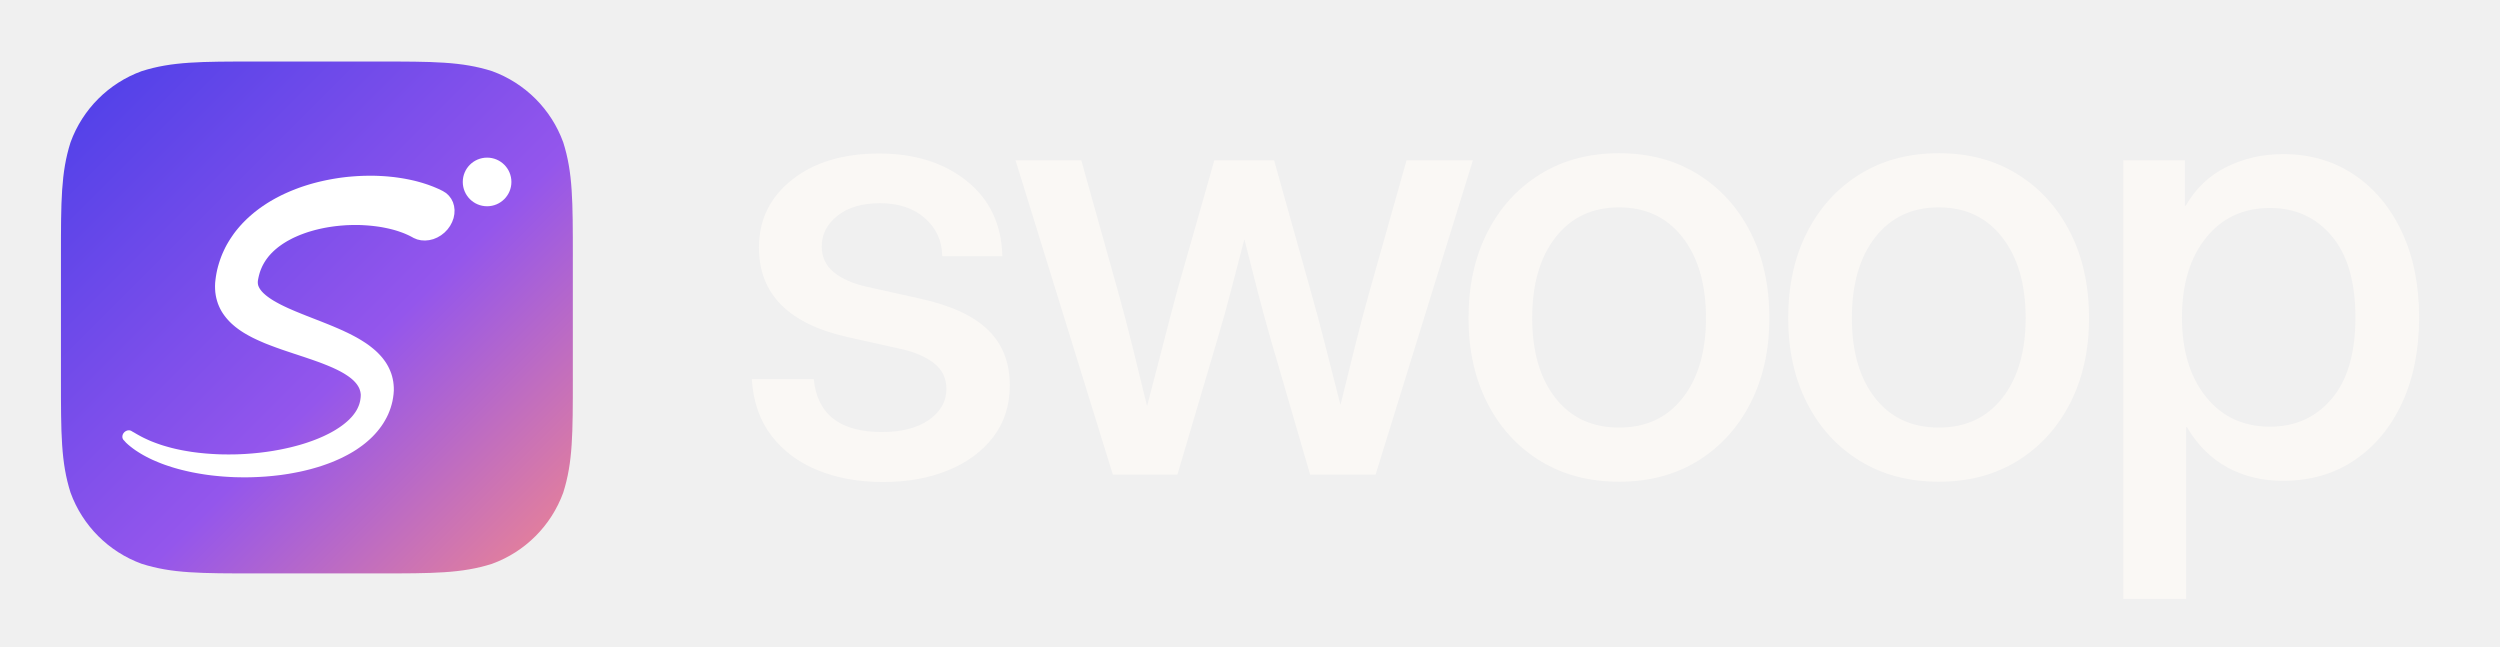
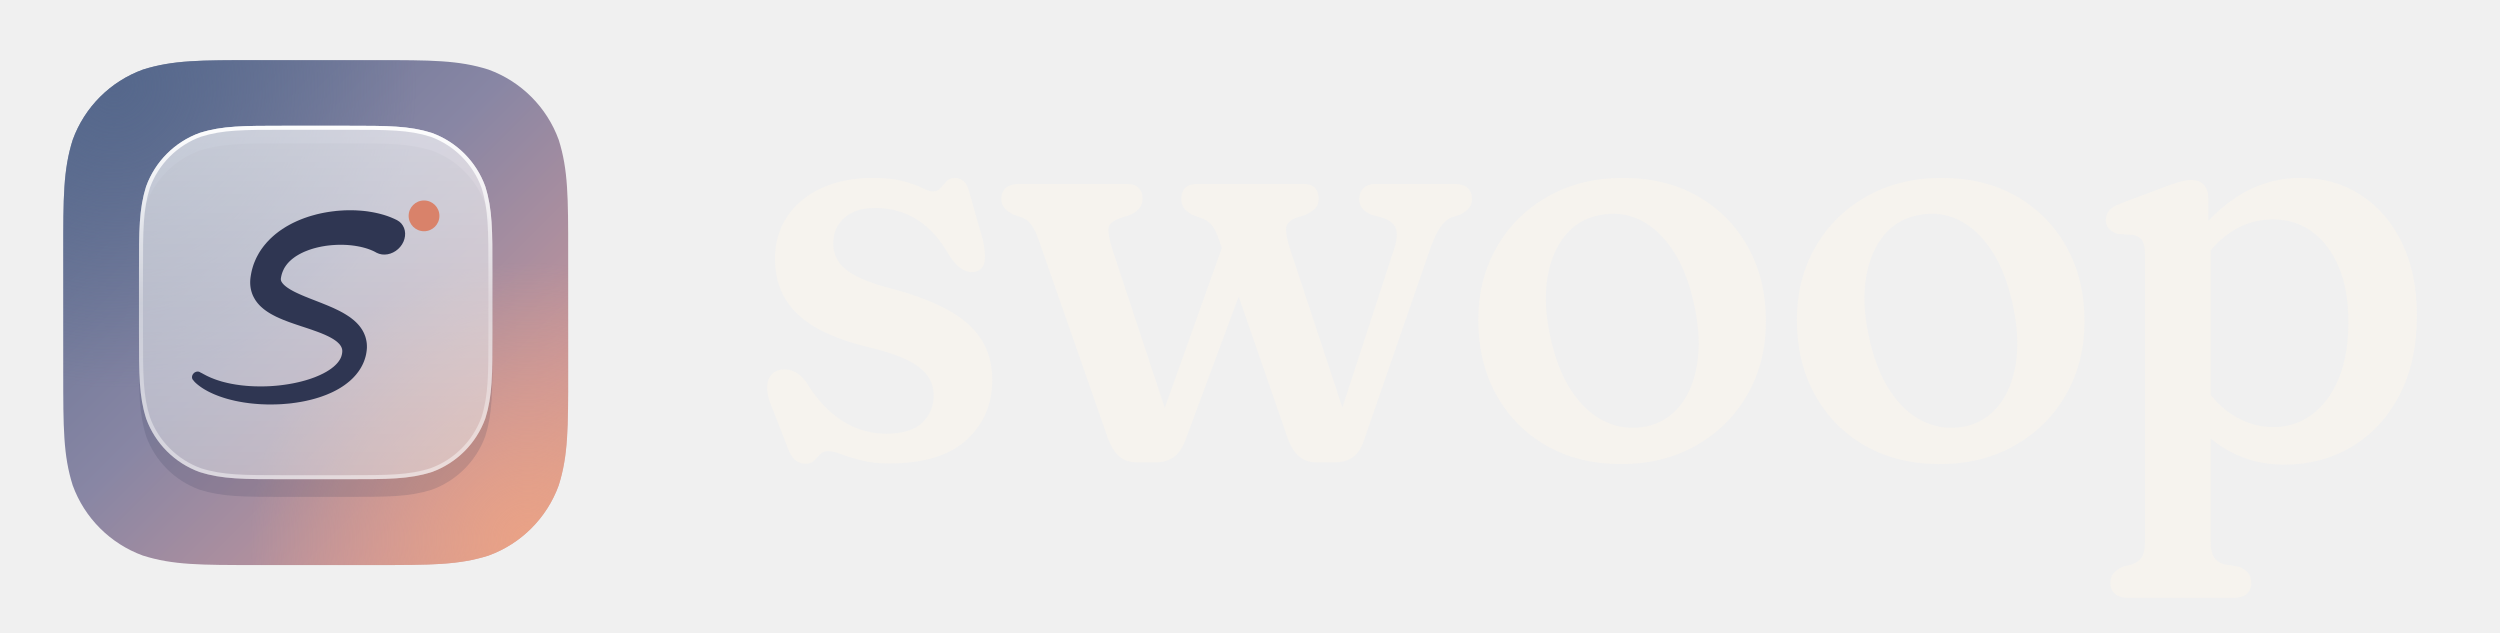
- <svg xmlns="http://www.w3.org/2000/svg" width="820" height="212" viewBox="0 0 820.48 211.74">
+ <svg xmlns="http://www.w3.org/2000/svg" width="830" height="210" viewBox="0 0 829.70 210.45">
  <defs>
    <linearGradient id="sym" x1="0" y1="0" x2="1" y2="1">
-       <stop offset="0" stop-color="#4B3FE8" />
-       <stop offset=".58" stop-color="#9456EC" />
-       <stop offset="1" stop-color="#F0868F" />
+       <stop offset="0" stop-color="#5A6D8F" />
+       <stop offset=".45" stop-color="#8886A4" />
+       <stop offset=".8" stop-color="#C3949B" />
+       <stop offset="1" stop-color="#DE9F8E" />
+     </linearGradient>
+     <radialGradient id="symPeach" cx=".92" cy=".95" r=".55">
+       <stop offset="0" stop-color="#EDA384" stop-opacity=".85" />
+       <stop offset="1" stop-color="#EDA384" stop-opacity="0" />
+     </radialGradient>
+     <radialGradient id="symSlate" cx=".1" cy=".05" r=".6">
+       <stop offset="0" stop-color="#52658A" stop-opacity=".8" />
+       <stop offset="1" stop-color="#52658A" stop-opacity="0" />
+     </radialGradient>
+     <linearGradient id="frost" x1="0" y1="0" x2="0" y2="1">
+       <stop offset="0" stop-color="#fff" stop-opacity=".66" />
+       <stop offset="1" stop-color="#fff" stop-opacity=".44" />
+     </linearGradient>
+     <linearGradient id="frostEdge" x1="0" y1="0" x2="0" y2="1">
+       <stop offset="0" stop-color="#fff" stop-opacity=".95" />
+       <stop offset=".5" stop-color="#fff" stop-opacity=".25" />
+       <stop offset="1" stop-color="#fff" stop-opacity=".45" />
    </linearGradient>
    <linearGradient id="shg" x1="0" y1="0" x2="1" y2="1">
-       <stop offset="0" stop-color="#12A594" />
-       <stop offset="1" stop-color="#0B6E8C" />
+       <stop offset="0" stop-color="#8DBDB2" />
+       <stop offset="1" stop-color="#4F857F" />
    </linearGradient>
  </defs>
  <path d="M84.20,20.00 L123.80,20.00 C142.28,20.00 151.53,20.00 161.48,23.15 C172.34,27.10 180.90,35.66 184.85,46.52 C188.00,56.47 188.00,65.72 188.00,84.20 L188.00,123.80 C188.00,142.28 188.00,151.53 184.85,161.48 C180.90,172.34 172.34,180.90 161.48,184.85 C151.53,188.00 142.28,188.00 123.80,188.00 L84.20,188.00 C65.72,188.00 56.47,188.00 46.52,184.85 C35.66,180.90 27.10,172.34 23.15,161.48 C20.00,151.53 20.00,142.28 20.00,123.80 L20.00,84.20 C20.00,65.72 20.00,56.47 23.15,46.52 C27.10,35.66 35.66,27.10 46.52,23.15 C56.47,20.00 65.72,20.00 84.20,20.00 Z" fill="url(#sym)" />
-   <path d="M40.73,144.38 L41.35,145.08 L42.07,145.74 L42.83,146.37 L43.62,146.98 L44.44,147.57 L45.30,148.13 L46.18,148.68 L47.09,149.21 L48.02,149.71 L48.98,150.20 L49.96,150.67 L50.97,151.11 L51.99,151.54 L53.04,151.96 L54.10,152.35 L55.19,152.72 L56.29,153.08 L57.41,153.42 L58.55,153.74 L59.70,154.04 L60.86,154.32 L62.04,154.59 L63.23,154.84 L64.43,155.07 L65.64,155.28 L66.87,155.48 L68.10,155.66 L69.34,155.82 L70.59,155.96 L71.84,156.08 L73.10,156.19 L74.37,156.28 L75.64,156.35 L76.91,156.41 L78.19,156.44 L79.47,156.46 L80.75,156.46 L82.03,156.45 L83.31,156.41 L84.59,156.36 L85.87,156.29 L87.14,156.21 L88.41,156.10 L89.68,155.98 L90.94,155.84 L92.20,155.69 L93.45,155.51 L94.69,155.32 L95.93,155.10 L97.15,154.87 L98.37,154.63 L99.58,154.36 L100.78,154.07 L101.96,153.77 L103.14,153.44 L104.30,153.10 L105.45,152.74 L106.58,152.35 L107.70,151.95 L108.81,151.53 L109.90,151.08 L110.97,150.61 L112.03,150.13 L113.06,149.61 L114.08,149.08 L115.09,148.52 L116.07,147.94 L117.03,147.33 L117.96,146.69 L118.88,146.03 L119.77,145.34 L120.63,144.62 L121.47,143.87 L122.28,143.09 L123.05,142.28 L123.80,141.43 L124.50,140.56 L125.17,139.66 L125.80,138.72 L126.38,137.75 L126.92,136.76 L127.41,135.74 L127.84,134.69 L128.22,133.62 L128.54,132.54 L128.81,131.43 L129.01,130.31 L129.16,129.18 L129.25,127.98 L129.24,126.92 L129.17,125.98 L129.06,125.06 L128.89,124.16 L128.68,123.29 L128.42,122.44 L128.11,121.62 L127.76,120.82 L127.38,120.05 L126.96,119.31 L126.51,118.60 L126.02,117.92 L125.51,117.26 L124.97,116.63 L124.41,116.03 L123.83,115.44 L123.23,114.88 L122.60,114.34 L121.96,113.82 L121.31,113.31 L120.64,112.82 L119.95,112.35 L119.25,111.90 L118.54,111.45 L117.82,111.02 L117.09,110.60 L116.35,110.20 L115.59,109.80 L114.83,109.41 L114.06,109.03 L113.29,108.67 L112.51,108.30 L111.72,107.95 L110.93,107.60 L110.13,107.26 L109.34,106.92 L108.53,106.59 L107.73,106.26 L106.93,105.94 L106.13,105.62 L105.33,105.30 L104.53,104.99 L103.73,104.68 L102.94,104.37 L102.15,104.06 L101.37,103.75 L100.59,103.45 L99.82,103.14 L99.06,102.84 L98.31,102.53 L97.57,102.23 L96.84,101.93 L96.12,101.62 L95.41,101.31 L94.72,101.01 L94.05,100.70 L93.39,100.39 L92.75,100.08 L92.13,99.77 L91.52,99.45 L90.94,99.14 L90.38,98.82 L89.84,98.51 L89.32,98.19 L88.83,97.87 L88.37,97.56 L87.93,97.24 L87.52,96.93 L87.14,96.62 L86.79,96.31 L86.46,96.01 L86.17,95.71 L85.90,95.42 L85.67,95.13 L85.46,94.86 L85.28,94.59 L85.13,94.34 L85.00,94.09 L84.89,93.86 L84.80,93.63 L84.73,93.42 L84.68,93.20 L84.65,93.00 L84.62,92.79 L84.61,92.57 L84.61,92.35 L84.62,92.12 L84.65,91.86 L84.70,91.57 L84.82,90.97 L84.95,90.38 L85.10,89.81 L85.26,89.26 L85.44,88.72 L85.64,88.20 L85.85,87.70 L86.07,87.21 L86.31,86.74 L86.57,86.27 L86.83,85.82 L87.11,85.38 L87.41,84.94 L87.72,84.52 L88.04,84.10 L88.38,83.69 L88.74,83.29 L89.11,82.89 L89.50,82.50 L89.90,82.12 L90.32,81.74 L90.76,81.37 L91.21,81.00 L91.68,80.64 L92.17,80.29 L92.67,79.94 L93.19,79.60 L93.72,79.27 L94.27,78.94 L94.84,78.63 L95.42,78.32 L96.01,78.01 L96.62,77.72 L97.25,77.44 L97.89,77.16 L98.54,76.89 L99.20,76.64 L99.87,76.39 L100.56,76.15 L101.25,75.92 L101.96,75.71 L102.68,75.50 L103.40,75.30 L104.13,75.12 L104.88,74.94 L105.62,74.78 L106.38,74.62 L107.14,74.48 L107.90,74.35 L108.67,74.23 L109.45,74.12 L110.23,74.02 L111.01,73.94 L111.79,73.86 L112.57,73.80 L113.36,73.74 L114.14,73.70 L114.93,73.67 L115.71,73.65 L116.49,73.65 L117.27,73.65 L118.05,73.66 L118.83,73.69 L119.60,73.73 L120.36,73.78 L121.12,73.84 L121.87,73.91 L122.62,73.99 L123.36,74.08 L124.09,74.18 L124.82,74.29 L125.53,74.41 L126.23,74.55 L126.93,74.69 L127.61,74.84 L128.28,75.00 L128.94,75.17 L129.59,75.35 L130.22,75.54 L130.84,75.74 L131.44,75.95 L132.03,76.16 L132.60,76.38 L133.15,76.61 L133.69,76.85 L134.21,77.09 L134.71,77.34 L135.19,77.59 L135.74,77.90 L136.92,78.39 L138.19,78.67 L139.52,78.75 L140.87,78.62 L142.22,78.29 L143.52,77.75 L144.75,77.03 L145.88,76.14 L146.88,75.10 L147.72,73.94 L148.38,72.69 L148.86,71.38 L149.12,70.04 L149.18,68.71 L149.02,67.41 L148.66,66.18 L148.09,65.05 L147.34,64.05 L146.43,63.19 L145.36,62.52 L144.64,62.16 L143.82,61.77 L142.99,61.41 L142.15,61.06 L141.30,60.74 L140.43,60.42 L139.55,60.13 L138.67,59.85 L137.77,59.59 L136.87,59.34 L135.95,59.11 L135.03,58.90 L134.09,58.70 L133.15,58.52 L132.21,58.35 L131.25,58.20 L130.29,58.06 L129.32,57.93 L128.34,57.83 L127.36,57.73 L126.37,57.65 L125.38,57.59 L124.39,57.54 L123.39,57.50 L122.38,57.48 L121.37,57.48 L120.36,57.49 L119.35,57.51 L118.33,57.55 L117.31,57.60 L116.29,57.67 L115.27,57.75 L114.24,57.84 L113.22,57.95 L112.19,58.08 L111.17,58.22 L110.15,58.38 L109.13,58.55 L108.11,58.74 L107.09,58.94 L106.07,59.16 L105.06,59.39 L104.04,59.64 L103.04,59.90 L102.03,60.18 L101.03,60.48 L100.04,60.79 L99.05,61.12 L98.06,61.47 L97.08,61.84 L96.11,62.22 L95.14,62.62 L94.18,63.04 L93.23,63.47 L92.29,63.92 L91.35,64.40 L90.42,64.89 L89.51,65.40 L88.60,65.93 L87.71,66.48 L86.82,67.06 L85.95,67.65 L85.09,68.26 L84.25,68.90 L83.41,69.56 L82.60,70.24 L81.80,70.94 L81.02,71.66 L80.26,72.41 L79.51,73.18 L78.79,73.97 L78.09,74.79 L77.41,75.62 L76.76,76.48 L76.14,77.37 L75.54,78.27 L74.97,79.19 L74.42,80.13 L73.91,81.10 L73.44,82.08 L72.99,83.08 L72.58,84.09 L72.21,85.12 L71.87,86.17 L71.56,87.23 L71.29,88.30 L71.06,89.38 L70.87,90.48 L70.72,91.60 L70.61,92.63 L70.57,93.67 L70.59,94.69 L70.66,95.70 L70.80,96.68 L70.99,97.64 L71.24,98.57 L71.53,99.47 L71.88,100.33 L72.27,101.16 L72.70,101.95 L73.17,102.70 L73.68,103.42 L74.21,104.10 L74.77,104.75 L75.35,105.37 L75.95,105.96 L76.58,106.52 L77.22,107.06 L77.88,107.57 L78.55,108.06 L79.24,108.53 L79.94,108.98 L80.66,109.41 L81.38,109.82 L82.12,110.22 L82.86,110.61 L83.62,110.98 L84.38,111.34 L85.16,111.69 L85.94,112.03 L86.72,112.37 L87.51,112.69 L88.31,113.00 L89.12,113.31 L89.92,113.61 L90.73,113.91 L91.55,114.20 L92.36,114.49 L93.18,114.77 L94.00,115.05 L94.81,115.32 L95.63,115.59 L96.44,115.87 L97.26,116.13 L98.06,116.40 L98.87,116.67 L99.67,116.93 L100.46,117.20 L101.25,117.47 L102.03,117.73 L102.80,118.00 L103.56,118.27 L104.32,118.54 L105.06,118.81 L105.79,119.09 L106.50,119.37 L107.21,119.65 L107.89,119.93 L108.57,120.22 L109.22,120.50 L109.86,120.80 L110.48,121.09 L111.08,121.39 L111.66,121.69 L112.22,122.00 L112.75,122.30 L113.26,122.61 L113.75,122.93 L114.22,123.24 L114.66,123.56 L115.07,123.87 L115.46,124.19 L115.82,124.51 L116.16,124.83 L116.46,125.15 L116.75,125.47 L117.00,125.78 L117.24,126.10 L117.44,126.41 L117.63,126.72 L117.79,127.03 L117.94,127.35 L118.06,127.67 L118.16,127.99 L118.25,128.32 L118.32,128.66 L118.37,129.02 L118.40,129.28 L118.39,129.80 L118.35,130.35 L118.28,130.88 L118.19,131.40 L118.07,131.90 L117.93,132.40 L117.76,132.88 L117.56,133.36 L117.34,133.84 L117.09,134.32 L116.81,134.79 L116.50,135.26 L116.15,135.74 L115.78,136.21 L115.37,136.69 L114.92,137.16 L114.44,137.64 L113.93,138.11 L113.38,138.58 L112.80,139.05 L112.19,139.51 L111.54,139.97 L110.86,140.42 L110.15,140.87 L109.41,141.31 L108.64,141.74 L107.84,142.16 L107.01,142.57 L106.15,142.98 L105.27,143.37 L104.37,143.75 L103.44,144.12 L102.49,144.48 L101.52,144.82 L100.53,145.16 L99.52,145.48 L98.49,145.79 L97.44,146.08 L96.38,146.36 L95.30,146.63 L94.21,146.88 L93.10,147.12 L91.98,147.35 L90.85,147.56 L89.72,147.76 L88.57,147.94 L87.41,148.11 L86.25,148.26 L85.08,148.40 L83.91,148.52 L82.73,148.63 L81.54,148.72 L80.36,148.80 L79.17,148.86 L77.98,148.91 L76.80,148.94 L75.61,148.95 L74.43,148.95 L73.24,148.94 L72.07,148.91 L70.89,148.86 L69.73,148.80 L68.57,148.72 L67.41,148.63 L66.27,148.52 L65.13,148.40 L64.01,148.26 L62.89,148.11 L61.79,147.93 L60.70,147.75 L59.63,147.55 L58.56,147.33 L57.52,147.10 L56.48,146.85 L55.47,146.58 L54.47,146.30 L53.49,146.01 L52.54,145.70 L51.60,145.37 L50.68,145.03 L49.78,144.68 L48.90,144.31 L48.05,143.92 L47.22,143.53 L46.41,143.12 L45.62,142.69 L44.85,142.26 L44.11,141.82 L43.32,141.38 L43.10,141.23 L42.84,141.12 L42.57,141.05 L42.29,141.03 L41.99,141.05 L41.70,141.12 L41.42,141.23 L41.15,141.38 L40.90,141.57 L40.68,141.79 L40.49,142.04 L40.34,142.31 L40.24,142.59 L40.17,142.88 L40.16,143.17 L40.18,143.45 L40.26,143.72 L40.38,143.97 L40.53,144.19 Z" fill="#FFFFFF" />
-   <circle cx="159.86" cy="59.52" r="7.98" fill="#FFFFFF" />
-   <path d="M289.805 158.004Q277.988 158.004 268.516 154.195Q259.043 150.387 253.232 142.867Q247.422 135.348 246.738 124.215H267.051Q268.809 141.598 289.414 141.598Q299.18 141.598 304.893 137.594Q310.605 133.59 310.605 127.438Q310.605 122.164 306.504 118.99Q302.402 115.816 295.762 114.352L278.672 110.543Q249.082 104.098 249.082 81.051Q249.082 67.379 259.971 58.785Q270.859 50.191 288.535 50.191Q306.016 50.191 317.295 59.225Q328.574 68.258 328.965 83.883H309.238Q309.141 76.363 303.574 71.432Q298.008 66.5 288.828 66.5Q280.039 66.5 274.863 70.602Q269.688 74.703 269.688 80.66Q269.688 85.934 273.643 89.156Q277.598 92.379 284.531 93.941L302.109 97.848Q317.148 101.168 324.277 108.102Q331.406 115.035 331.406 126.266Q331.406 136.129 325.986 143.209Q320.566 150.289 311.191 154.146Q301.816 158.004 289.805 158.004Z M365.227 155.562 333.293 52.438H354.875L366.691 94.625Q369.328 104.0 371.721 113.766Q374.113 123.531 376.457 133.102Q378.996 123.531 381.486 113.766Q383.977 104.0 386.516 94.625L398.527 52.438H418.156L429.973 94.625Q432.609 103.902 435.051 113.57Q437.492 123.238 439.934 132.711Q442.277 123.238 444.67 113.57Q447.062 103.902 449.699 94.625L461.613 52.438H483.391L451.457 155.562H429.973L416.887 110.641Q414.641 102.828 412.541 94.625Q410.441 86.422 408.391 78.316Q406.242 86.422 404.143 94.625Q402.043 102.828 399.699 110.641L386.418 155.562Z M531.371 157.906Q516.625 157.906 505.492 151.07Q494.359 144.234 488.158 132.125Q481.957 120.016 481.957 104.195Q481.957 88.18 488.158 76.021Q494.359 63.863 505.492 56.979Q516.625 50.094 531.371 50.094Q546.117 50.094 557.201 56.979Q568.285 63.863 574.486 76.021Q580.688 88.18 580.688 104.195Q580.688 120.016 574.486 132.125Q568.285 144.234 557.201 151.07Q546.117 157.906 531.371 157.906ZM531.371 140.133Q544.652 140.133 552.27 130.367Q559.887 120.602 559.887 104.195Q559.887 87.594 552.221 77.73Q544.555 67.867 531.371 67.867Q518.188 67.867 510.521 77.682Q502.855 87.496 502.855 104.195Q502.855 120.699 510.473 130.416Q518.09 140.133 531.371 140.133Z M636.285 157.906Q621.539 157.906 610.406 151.07Q599.273 144.234 593.072 132.125Q586.871 120.016 586.871 104.195Q586.871 88.18 593.072 76.021Q599.273 63.863 610.406 56.979Q621.539 50.094 636.285 50.094Q651.031 50.094 662.115 56.979Q673.199 63.863 679.4 76.021Q685.602 88.18 685.602 104.195Q685.602 120.016 679.4 132.125Q673.199 144.234 662.115 151.07Q651.031 157.906 636.285 157.906ZM636.285 140.133Q649.566 140.133 657.184 130.367Q664.801 120.602 664.801 104.195Q664.801 87.594 657.135 77.73Q649.469 67.867 636.285 67.867Q623.102 67.867 615.436 77.682Q607.77 87.496 607.77 104.195Q607.77 120.699 615.387 130.416Q623.004 140.133 636.285 140.133Z M696.863 196.383V52.438H717.078V67.281H717.371Q722.254 58.785 730.75 54.586Q739.246 50.387 749.305 50.387Q762.586 50.387 772.645 57.174Q782.703 63.961 788.318 76.021Q793.934 88.082 793.934 104.0Q793.934 119.918 788.367 131.979Q782.801 144.039 772.742 150.826Q762.684 157.613 749.207 157.613Q739.148 157.613 731.043 153.219Q722.938 148.824 717.762 140.035H717.469V196.383ZM745.008 139.84Q757.508 139.84 765.271 130.66Q773.035 121.48 773.035 104.0Q773.035 86.52 765.271 77.291Q757.508 68.062 745.008 68.062Q731.824 68.062 723.963 77.877Q716.102 87.691 716.102 104.0Q716.102 120.211 723.963 130.025Q731.824 139.84 745.008 139.84Z" fill="#FAF8F5" />
+   <path d="M84.20,20.00 L123.80,20.00 C142.28,20.00 151.53,20.00 161.48,23.15 C172.34,27.10 180.90,35.66 184.85,46.52 C188.00,56.47 188.00,65.72 188.00,84.20 L188.00,123.80 C188.00,142.28 188.00,151.53 184.85,161.48 C180.90,172.34 172.34,180.90 161.48,184.85 C151.53,188.00 142.28,188.00 123.80,188.00 L84.20,188.00 C65.72,188.00 56.47,188.00 46.52,184.85 C35.66,180.90 27.10,172.34 23.15,161.48 C20.00,151.53 20.00,142.28 20.00,123.80 L20.00,84.20 C20.00,65.72 20.00,56.47 23.15,46.52 C27.10,35.66 35.66,27.10 46.52,23.15 C56.47,20.00 65.72,20.00 84.20,20.00 Z" fill="url(#symSlate)" />
+   <path d="M84.20,20.00 L123.80,20.00 C142.28,20.00 151.53,20.00 161.48,23.15 C172.34,27.10 180.90,35.66 184.85,46.52 C188.00,56.47 188.00,65.72 188.00,84.20 L188.00,123.80 C188.00,142.28 188.00,151.53 184.85,161.48 C180.90,172.34 172.34,180.90 161.48,184.85 C151.53,188.00 142.28,188.00 123.80,188.00 L84.20,188.00 C65.72,188.00 56.47,188.00 46.52,184.85 C35.66,180.90 27.10,172.34 23.15,161.48 C20.00,151.53 20.00,142.28 20.00,123.80 L20.00,84.20 C20.00,65.72 20.00,56.47 23.15,46.52 C27.10,35.66 35.66,27.10 46.52,23.15 C56.47,20.00 65.72,20.00 84.20,20.00 Z" fill="url(#symPeach)" />
+   <path d="M93.99,47.72 L114.01,47.72 C128.06,47.72 135.08,47.72 142.64,50.11 C150.90,53.12 157.40,59.62 160.41,67.88 C162.80,75.44 162.80,82.46 162.80,96.51 L162.80,116.53 C162.80,130.58 162.80,137.60 160.41,145.16 C157.40,153.42 150.90,159.92 142.64,162.93 C135.08,165.32 128.06,165.32 114.01,165.32 L93.99,165.32 C79.94,165.32 72.92,165.32 65.36,162.93 C57.10,159.92 50.60,153.42 47.59,145.16 C45.20,137.60 45.20,130.58 45.20,116.53 L45.20,96.51 C45.20,82.46 45.20,75.44 47.59,67.88 C50.60,59.62 57.10,53.12 65.36,50.11 C72.92,47.72 79.94,47.72 93.99,47.72 Z" fill="#2F3652" fill-opacity=".16" />
+   <path d="M93.99,41.84 L114.01,41.84 C128.06,41.84 135.08,41.84 142.64,44.23 C150.90,47.24 157.40,53.74 160.41,62.00 C162.80,69.56 162.80,76.58 162.80,90.63 L162.80,110.65 C162.80,124.70 162.80,131.72 160.41,139.28 C157.40,147.54 150.90,154.04 142.64,157.05 C135.08,159.44 128.06,159.44 114.01,159.44 L93.99,159.44 C79.94,159.44 72.92,159.44 65.36,157.05 C57.10,154.04 50.60,147.54 47.59,139.28 C45.20,131.72 45.20,124.70 45.20,110.65 L45.20,90.63 C45.20,76.58 45.20,69.56 47.59,62.00 C50.60,53.74 57.10,47.24 65.36,44.23 C72.92,41.84 79.94,41.84 93.99,41.84 Z" fill="url(#frost)" />
+   <path d="M93.64,42.51 L114.36,42.51 C128.11,42.51 134.99,42.51 142.40,44.85 C150.48,47.79 156.85,54.16 159.79,62.24 C162.13,69.65 162.13,76.53 162.13,90.28 L162.13,111.00 C162.13,124.75 162.13,131.63 159.79,139.04 C156.85,147.12 150.48,153.49 142.40,156.43 C134.99,158.77 128.11,158.77 114.36,158.77 L93.64,158.77 C79.89,158.77 73.01,158.77 65.60,156.43 C57.52,153.49 51.15,147.12 48.21,139.04 C45.87,131.63 45.87,124.75 45.87,111.00 L45.87,90.28 C45.87,76.53 45.87,69.65 48.21,62.24 C51.15,54.16 57.52,47.79 65.60,44.85 C73.01,42.51 79.89,42.51 93.64,42.51 Z" fill="none" stroke="url(#frostEdge)" stroke-width="1.34" />
+   <path d="M63.35,126.60 L63.73,127.08 L64.20,127.52 L64.69,127.94 L65.20,128.34 L65.73,128.73 L66.29,129.11 L66.86,129.47 L67.45,129.81 L68.06,130.15 L68.68,130.47 L69.32,130.77 L69.97,131.07 L70.64,131.35 L71.32,131.62 L72.01,131.88 L72.71,132.12 L73.43,132.36 L74.15,132.58 L74.89,132.79 L75.64,132.99 L76.39,133.17 L77.15,133.35 L77.92,133.51 L78.70,133.66 L79.49,133.80 L80.28,133.93 L81.08,134.04 L81.88,134.15 L82.69,134.24 L83.50,134.32 L84.32,134.39 L85.14,134.45 L85.96,134.50 L86.78,134.53 L87.61,134.56 L88.44,134.57 L89.27,134.57 L90.09,134.56 L90.92,134.54 L91.75,134.51 L92.58,134.47 L93.40,134.41 L94.23,134.34 L95.05,134.27 L95.87,134.18 L96.68,134.07 L97.49,133.96 L98.30,133.83 L99.10,133.70 L99.90,133.55 L100.69,133.39 L101.47,133.21 L102.25,133.03 L103.02,132.83 L103.79,132.62 L104.55,132.39 L105.29,132.16 L106.03,131.91 L106.77,131.64 L107.49,131.37 L108.20,131.07 L108.90,130.77 L109.60,130.45 L110.28,130.11 L110.95,129.76 L111.61,129.39 L112.25,129.01 L112.89,128.60 L113.51,128.18 L114.11,127.74 L114.70,127.28 L115.28,126.81 L115.83,126.31 L116.37,125.79 L116.89,125.24 L117.39,124.68 L117.86,124.09 L118.31,123.49 L118.73,122.86 L119.12,122.21 L119.48,121.54 L119.81,120.85 L120.10,120.15 L120.35,119.43 L120.57,118.70 L120.75,117.96 L120.88,117.20 L120.98,116.45 L121.04,115.64 L121.03,114.91 L120.99,114.28 L120.91,113.66 L120.79,113.05 L120.65,112.46 L120.47,111.88 L120.26,111.33 L120.03,110.79 L119.77,110.28 L119.49,109.78 L119.18,109.31 L118.86,108.85 L118.52,108.41 L118.16,107.99 L117.79,107.59 L117.40,107.20 L117.00,106.83 L116.59,106.47 L116.16,106.13 L115.73,105.79 L115.29,105.47 L114.84,105.17 L114.38,104.87 L113.92,104.58 L113.45,104.30 L112.97,104.02 L112.48,103.76 L112.00,103.50 L111.50,103.25 L111.00,103.01 L110.50,102.77 L109.99,102.53 L109.48,102.30 L108.97,102.08 L108.46,101.86 L107.94,101.64 L107.43,101.43 L106.91,101.22 L106.39,101.01 L105.88,100.80 L105.36,100.60 L104.85,100.40 L104.34,100.20 L103.83,100.00 L103.32,99.80 L102.82,99.61 L102.32,99.41 L101.83,99.22 L101.35,99.02 L100.87,98.83 L100.39,98.64 L99.93,98.44 L99.47,98.25 L99.02,98.05 L98.59,97.86 L98.16,97.66 L97.74,97.47 L97.33,97.27 L96.94,97.08 L96.56,96.88 L96.19,96.68 L95.84,96.48 L95.50,96.29 L95.18,96.09 L94.88,95.89 L94.59,95.70 L94.32,95.50 L94.07,95.31 L93.84,95.12 L93.62,94.93 L93.43,94.75 L93.25,94.57 L93.10,94.40 L92.96,94.23 L92.84,94.07 L92.74,93.92 L92.65,93.78 L92.58,93.65 L92.53,93.52 L92.48,93.40 L92.45,93.29 L92.43,93.19 L92.41,93.09 L92.40,92.98 L92.40,92.88 L92.40,92.77 L92.41,92.65 L92.43,92.52 L92.45,92.37 L92.52,92.01 L92.60,91.65 L92.69,91.30 L92.79,90.97 L92.90,90.65 L93.02,90.34 L93.15,90.04 L93.28,89.75 L93.42,89.46 L93.57,89.18 L93.73,88.91 L93.90,88.65 L94.08,88.39 L94.26,88.14 L94.46,87.89 L94.66,87.64 L94.88,87.40 L95.10,87.16 L95.33,86.93 L95.58,86.70 L95.83,86.47 L96.10,86.24 L96.37,86.02 L96.66,85.80 L96.96,85.58 L97.26,85.37 L97.58,85.16 L97.91,84.96 L98.25,84.76 L98.60,84.56 L98.96,84.37 L99.33,84.18 L99.71,84.00 L100.09,83.82 L100.49,83.65 L100.89,83.49 L101.31,83.33 L101.73,83.17 L102.16,83.02 L102.59,82.88 L103.03,82.74 L103.48,82.61 L103.94,82.49 L104.40,82.37 L104.86,82.26 L105.33,82.16 L105.81,82.06 L106.28,81.97 L106.77,81.89 L107.25,81.81 L107.74,81.74 L108.23,81.68 L108.72,81.63 L109.21,81.58 L109.71,81.54 L110.20,81.51 L110.70,81.48 L111.19,81.46 L111.69,81.45 L112.18,81.44 L112.67,81.44 L113.16,81.45 L113.65,81.47 L114.13,81.49 L114.62,81.52 L115.10,81.56 L115.57,81.60 L116.04,81.65 L116.51,81.71 L116.97,81.77 L117.43,81.85 L117.88,81.92 L118.32,82.01 L118.76,82.09 L119.18,82.19 L119.61,82.29 L120.02,82.40 L120.43,82.51 L120.82,82.63 L121.21,82.75 L121.59,82.88 L121.96,83.02 L122.31,83.15 L122.66,83.30 L122.99,83.44 L123.32,83.59 L123.63,83.75 L123.93,83.91 L124.27,84.10 L125.10,84.44 L126.00,84.65 L126.94,84.70 L127.89,84.61 L128.84,84.37 L129.76,83.99 L130.63,83.48 L131.42,82.86 L132.13,82.12 L132.72,81.31 L133.19,80.43 L133.52,79.50 L133.71,78.56 L133.75,77.62 L133.64,76.70 L133.38,75.83 L132.98,75.04 L132.46,74.33 L131.81,73.73 L131.06,73.25 L130.59,73.02 L130.06,72.77 L129.51,72.53 L128.96,72.30 L128.41,72.09 L127.84,71.88 L127.27,71.69 L126.70,71.51 L126.11,71.34 L125.52,71.18 L124.93,71.03 L124.33,70.89 L123.72,70.76 L123.11,70.64 L122.49,70.53 L121.87,70.43 L121.25,70.33 L120.62,70.25 L119.98,70.18 L119.35,70.12 L118.71,70.07 L118.06,70.03 L117.41,69.99 L116.76,69.97 L116.11,69.96 L115.46,69.95 L114.80,69.96 L114.14,69.97 L113.48,69.99 L112.82,70.03 L112.16,70.07 L111.49,70.12 L110.83,70.18 L110.17,70.26 L109.50,70.34 L108.84,70.43 L108.17,70.53 L107.51,70.64 L106.84,70.76 L106.18,70.89 L105.52,71.03 L104.86,71.18 L104.20,71.34 L103.55,71.52 L102.89,71.70 L102.24,71.89 L101.59,72.09 L100.95,72.31 L100.31,72.53 L99.67,72.77 L99.03,73.02 L98.40,73.28 L97.77,73.55 L97.15,73.84 L96.53,74.13 L95.92,74.44 L95.32,74.76 L94.71,75.10 L94.12,75.44 L93.53,75.81 L92.95,76.18 L92.38,76.57 L91.81,76.97 L91.26,77.39 L90.71,77.82 L90.17,78.27 L89.65,78.73 L89.13,79.21 L88.63,79.70 L88.14,80.21 L87.66,80.73 L87.20,81.27 L86.75,81.82 L86.32,82.39 L85.90,82.97 L85.50,83.57 L85.12,84.18 L84.77,84.81 L84.43,85.44 L84.11,86.09 L83.82,86.76 L83.54,87.43 L83.29,88.11 L83.07,88.80 L82.87,89.50 L82.69,90.21 L82.54,90.93 L82.41,91.65 L82.30,92.39 L82.23,93.08 L82.20,93.78 L82.21,94.47 L82.26,95.15 L82.35,95.81 L82.48,96.46 L82.65,97.09 L82.85,97.69 L83.08,98.28 L83.35,98.83 L83.64,99.36 L83.95,99.87 L84.29,100.35 L84.64,100.81 L85.01,101.24 L85.40,101.66 L85.80,102.05 L86.22,102.42 L86.64,102.78 L87.08,103.12 L87.52,103.44 L87.97,103.75 L88.43,104.04 L88.90,104.33 L89.37,104.60 L89.86,104.86 L90.34,105.11 L90.83,105.36 L91.33,105.59 L91.83,105.82 L92.34,106.04 L92.85,106.26 L93.36,106.47 L93.88,106.67 L94.40,106.87 L94.92,107.07 L95.44,107.26 L95.96,107.44 L96.49,107.63 L97.01,107.81 L97.54,107.99 L98.07,108.17 L98.59,108.34 L99.11,108.52 L99.63,108.69 L100.15,108.86 L100.67,109.03 L101.18,109.20 L101.69,109.37 L102.19,109.54 L102.69,109.71 L103.18,109.89 L103.66,110.06 L104.14,110.23 L104.61,110.40 L105.08,110.58 L105.53,110.75 L105.98,110.93 L106.41,111.11 L106.84,111.29 L107.25,111.47 L107.65,111.66 L108.04,111.84 L108.42,112.03 L108.78,112.22 L109.13,112.41 L109.46,112.60 L109.78,112.79 L110.08,112.98 L110.37,113.18 L110.64,113.37 L110.89,113.56 L111.13,113.76 L111.34,113.95 L111.54,114.14 L111.73,114.33 L111.90,114.51 L112.05,114.70 L112.18,114.88 L112.30,115.06 L112.41,115.23 L112.50,115.41 L112.58,115.58 L112.65,115.76 L112.71,115.93 L112.76,116.11 L112.80,116.30 L112.82,116.50 L112.84,116.62 L112.84,116.91 L112.82,117.23 L112.78,117.54 L112.73,117.84 L112.66,118.13 L112.58,118.41 L112.49,118.69 L112.38,118.96 L112.25,119.24 L112.11,119.51 L111.94,119.79 L111.76,120.06 L111.56,120.34 L111.34,120.62 L111.10,120.90 L110.83,121.19 L110.55,121.47 L110.24,121.76 L109.91,122.05 L109.55,122.33 L109.18,122.62 L108.78,122.90 L108.36,123.18 L107.93,123.45 L107.47,123.73 L106.99,123.99 L106.49,124.26 L105.97,124.51 L105.44,124.77 L104.89,125.01 L104.32,125.25 L103.74,125.49 L103.14,125.71 L102.53,125.93 L101.91,126.14 L101.27,126.34 L100.62,126.54 L99.96,126.72 L99.29,126.90 L98.61,127.07 L97.92,127.23 L97.22,127.38 L96.51,127.53 L95.80,127.66 L95.08,127.79 L94.35,127.90 L93.62,128.01 L92.88,128.11 L92.14,128.20 L91.40,128.28 L90.65,128.35 L89.90,128.41 L89.15,128.46 L88.39,128.50 L87.64,128.53 L86.89,128.55 L86.13,128.56 L85.38,128.56 L84.63,128.55 L83.89,128.54 L83.14,128.51 L82.40,128.47 L81.67,128.43 L80.93,128.37 L80.21,128.30 L79.49,128.23 L78.77,128.14 L78.07,128.04 L77.37,127.94 L76.68,127.82 L76.00,127.70 L75.32,127.56 L74.66,127.42 L74.01,127.26 L73.36,127.10 L72.73,126.93 L72.11,126.74 L71.51,126.55 L70.91,126.35 L70.33,126.14 L69.77,125.92 L69.21,125.70 L68.67,125.46 L68.15,125.22 L67.63,124.97 L67.14,124.71 L66.65,124.45 L66.17,124.18 L65.65,123.93 L65.45,123.80 L65.23,123.70 L64.99,123.64 L64.73,123.62 L64.47,123.64 L64.21,123.70 L63.96,123.80 L63.72,123.93 L63.50,124.10 L63.31,124.30 L63.14,124.52 L63.01,124.76 L62.91,125.01 L62.86,125.27 L62.84,125.52 L62.87,125.77 L62.93,126.01 L63.04,126.23 L63.18,126.43 Z" fill="#2F3652" />
+   <circle cx="140.04" cy="71.82" r="5.12" fill="#D9826A" />
+   <path d="M290.1 69.2Q283.5 69.2 279.85 72.5Q276.2 75.8 276.2 80.9Q276.2 84.6 278.1 87.25Q280.0 89.9 283.9 91.9Q287.8 93.9 293.6 95.5Q305.8 98.6 313.65 102.75Q321.5 106.9 325.3 112.7Q329.1 118.5 329.1 126.4Q329.1 138.5 320.55 146.35Q312.0 154.2 294.8 154.2Q289.6 154.2 285.65 153.2Q281.7 152.2 278.95 151.15Q276.2 150.1 274.4 150.1Q272.8 150.1 271.85 151.15Q270.9 152.2 269.85 153.25Q268.8 154.3 266.9 154.3Q265.0 154.3 263.5 153.05Q262.0 151.8 260.9 148.6L255.2 134.0Q253.7 129.8 254.45 127Q255.2 124.2 257.6 123.3Q260.1 122.4 262.75 123.45Q265.4 124.5 267.3 127.3Q270.8 133.0 274.95 136.75Q279.1 140.5 283.85 142.4Q288.6 144.3 293.8 144.3Q302.1 144.3 305.85 140.6Q309.6 136.9 309.6 131.6Q309.6 127.7 307.4 124.8Q305.2 121.9 300.75 119.75Q296.3 117.6 289.5 115.9Q278.9 113.5 271.6 109.65Q264.3 105.8 260.55 99.95Q256.8 94.1 256.8 86Q256.8 78.2 260.8 72.15Q264.8 66.1 272.15 62.65Q279.5 59.2 289.3 59.2Q295.6 59.2 299.55 60.3Q303.5 61.4 305.8 62.55Q308.1 63.7 309.3 63.7Q310.9 63.7 311.9 62.55Q312.9 61.4 313.9 60.3Q314.9 59.2 316.6 59.2Q318.3 59.2 319.6 60.3Q320.9 61.4 321.5 64.1L325.9 79.6Q326.9 83.8 326.6 86.7Q326.3 89.6 323.5 90.4Q321.4 90.9 319.15 89.6Q316.9 88.3 314.8 85Q310.4 77.1 304.2 73.15Q298.0 69.2 290.1 69.2Z M384.0 153.8H376.9Q373.7 153.8 371.45 151.95Q369.2 150.1 367.6 145.9L344.6 80Q343.5 76.8 342.25 75Q341.0 73.2 339.3 72.5L335.9 71.3Q333.8 70.1 332.95 68.95Q332.1 67.8 332.1 66.2Q332.1 63.8 333.65 62.5Q335.2 61.2 337.9 61.2H373.9Q376.5 61.2 377.8 62.5Q379.1 63.8 379.1 66Q379.1 67.9 378.05 69.25Q377.0 70.6 375.0 71.5L371.9 72.5Q367.9 73.8 367.75 76.15Q367.6 78.5 369.2 83.4L389.0 143.3L383.6 143.8L407.3 77.4L416.3 84.6L393.3 146.6Q391.7 150.6 389.3 152.2Q386.9 153.8 384.0 153.8ZM443.5 153.8H436.5Q433.6 153.8 431.3 151.95Q429.0 150.1 427.5 146.1L404.2 78.8Q403.3 76.4 402.15 74.95Q401.0 73.5 399.0 72.7L395.5 71.4Q393.6 70.3 392.8 69.1Q392.0 67.9 392.0 66.2Q392.0 61.2 397.4 61.2H432.6Q437.7 61.2 437.7 66.2Q437.7 68.2 436.6 69.3Q435.5 70.4 433.3 71.5L430.1 72.5Q426.9 73.8 426.85 76.2Q426.8 78.6 428.2 82.9L448.1 143.2L442.9 143.8L462.8 82.8Q464.2 78.5 463.4 76.1Q462.6 73.7 459.1 72.5L455.4 71.5Q453.3 70.6 452.25 69.4Q451.2 68.2 451.2 66.2Q451.2 63.9 452.65 62.55Q454.1 61.2 456.6 61.2H482.9Q485.7 61.2 487.2 62.5Q488.7 63.8 488.7 66.2Q488.7 67.9 487.85 69.05Q487.0 70.2 484.8 71.4L481.7 72.4Q479.8 73.3 478.2 75.55Q476.6 77.8 474.9 82.5L452.7 146.7Q451.3 150.7 448.9 152.25Q446.5 153.8 443.5 153.8Z M539.0 59.2Q553.2 59.2 563.85 65.3Q574.5 71.4 580.5 82.15Q586.5 92.9 586.5 106.9Q586.5 120.5 580.4 131.2Q574.3 141.9 563.4 148.15Q552.5 154.4 538.3 154.4Q524.2 154.4 513.5 148.3Q502.8 142.2 496.8 131.35Q490.8 120.5 490.8 106.4Q490.8 93 496.9 82.3Q503.0 71.6 513.9 65.4Q524.8 59.2 539.0 59.2ZM546.6 141.9Q553.4 140.5 557.8 135.1Q562.2 129.7 563.6 121.2Q565.0 112.7 562.8 102.2Q560.5 90.9 555.75 83.6Q551.0 76.3 544.65 73.2Q538.3 70.1 531.1 71.6Q524.2 72.9 519.75 78.3Q515.3 83.7 513.85 92.15Q512.4 100.6 514.6 111.2Q516.9 122.6 521.7 129.9Q526.5 137.2 532.95 140.25Q539.4 143.3 546.6 141.9Z M645.0 59.2Q659.2 59.2 669.85 65.3Q680.5 71.4 686.5 82.15Q692.5 92.9 692.5 106.9Q692.5 120.5 686.4 131.2Q680.3 141.9 669.4 148.15Q658.5 154.4 644.3 154.4Q630.2 154.4 619.5 148.3Q608.8 142.2 602.8 131.35Q596.8 120.5 596.8 106.4Q596.8 93 602.9 82.3Q609.0 71.6 619.9 65.4Q630.8 59.2 645.0 59.2ZM652.6 141.9Q659.4 140.5 663.8 135.1Q668.2 129.7 669.6 121.2Q671.0 112.7 668.8 102.2Q666.5 90.9 661.75 83.6Q657.0 76.3 650.65 73.2Q644.3 70.1 637.1 71.6Q630.2 72.9 625.75 78.3Q621.3 83.7 619.85 92.15Q618.4 100.6 620.6 111.2Q622.9 122.6 627.7 129.9Q632.5 137.2 638.95 140.25Q645.4 143.3 652.6 141.9Z M733.7 65.9V77.1L734.5 79.5V180.1Q734.5 183.7 735.55 185.35Q736.6 187.0 738.7 187.7L744.1 188.6Q745.9 189.4 746.95 190.7Q748.0 192.0 748.0 193.9Q748.0 196.3 746.5 197.6Q745.0 198.9 742.2 198.9H706.9Q704.2 198.9 702.65 197.6Q701.1 196.3 701.1 193.9Q701.1 192.0 702.15 190.75Q703.2 189.5 705.1 188.6L708.5 187.7Q710.6 186.9 711.6 185.3Q712.6 183.7 712.6 180.1V84.5Q712.6 81.3 711.65 79.95Q710.7 78.6 708.8 78.2L703.4 77.8Q701.5 77.1 700.55 76Q699.6 74.9 699.6 73.2Q699.6 71.3 700.8 69.95Q702.0 68.6 704.8 67.6L718.4 62.5Q721.7 61.2 723.95 60.55Q726.2 59.9 728.1 59.9Q730.8 59.9 732.25 61.55Q733.7 63.2 733.7 65.9ZM729.3 90.9 725.6 84.3Q732.7 72.5 742.65 65.85Q752.6 59.2 764.4 59.2Q775.8 59.2 784.55 64.95Q793.3 70.7 798.2 80.95Q803.1 91.2 803.1 104.9Q803.1 120.4 797.25 131.55Q791.4 142.7 781.4 148.65Q771.4 154.6 758.9 154.6Q747.5 154.6 738.45 148.8Q729.4 143.0 724.1 132.9L729.8 124Q734.5 133.2 741.15 137.65Q747.8 142.1 755.4 142.1Q762.4 142.1 768.05 138.0Q773.7 133.9 777.0 126.1Q780.3 118.3 780.3 107.2Q780.3 96.2 777.0 88.6Q773.7 81 768.1 77Q762.5 73 755.2 73Q747.1 73 740.55 77.65Q734.0 82.3 729.3 90.9Z" fill="#F6F3EE" />
</svg>
